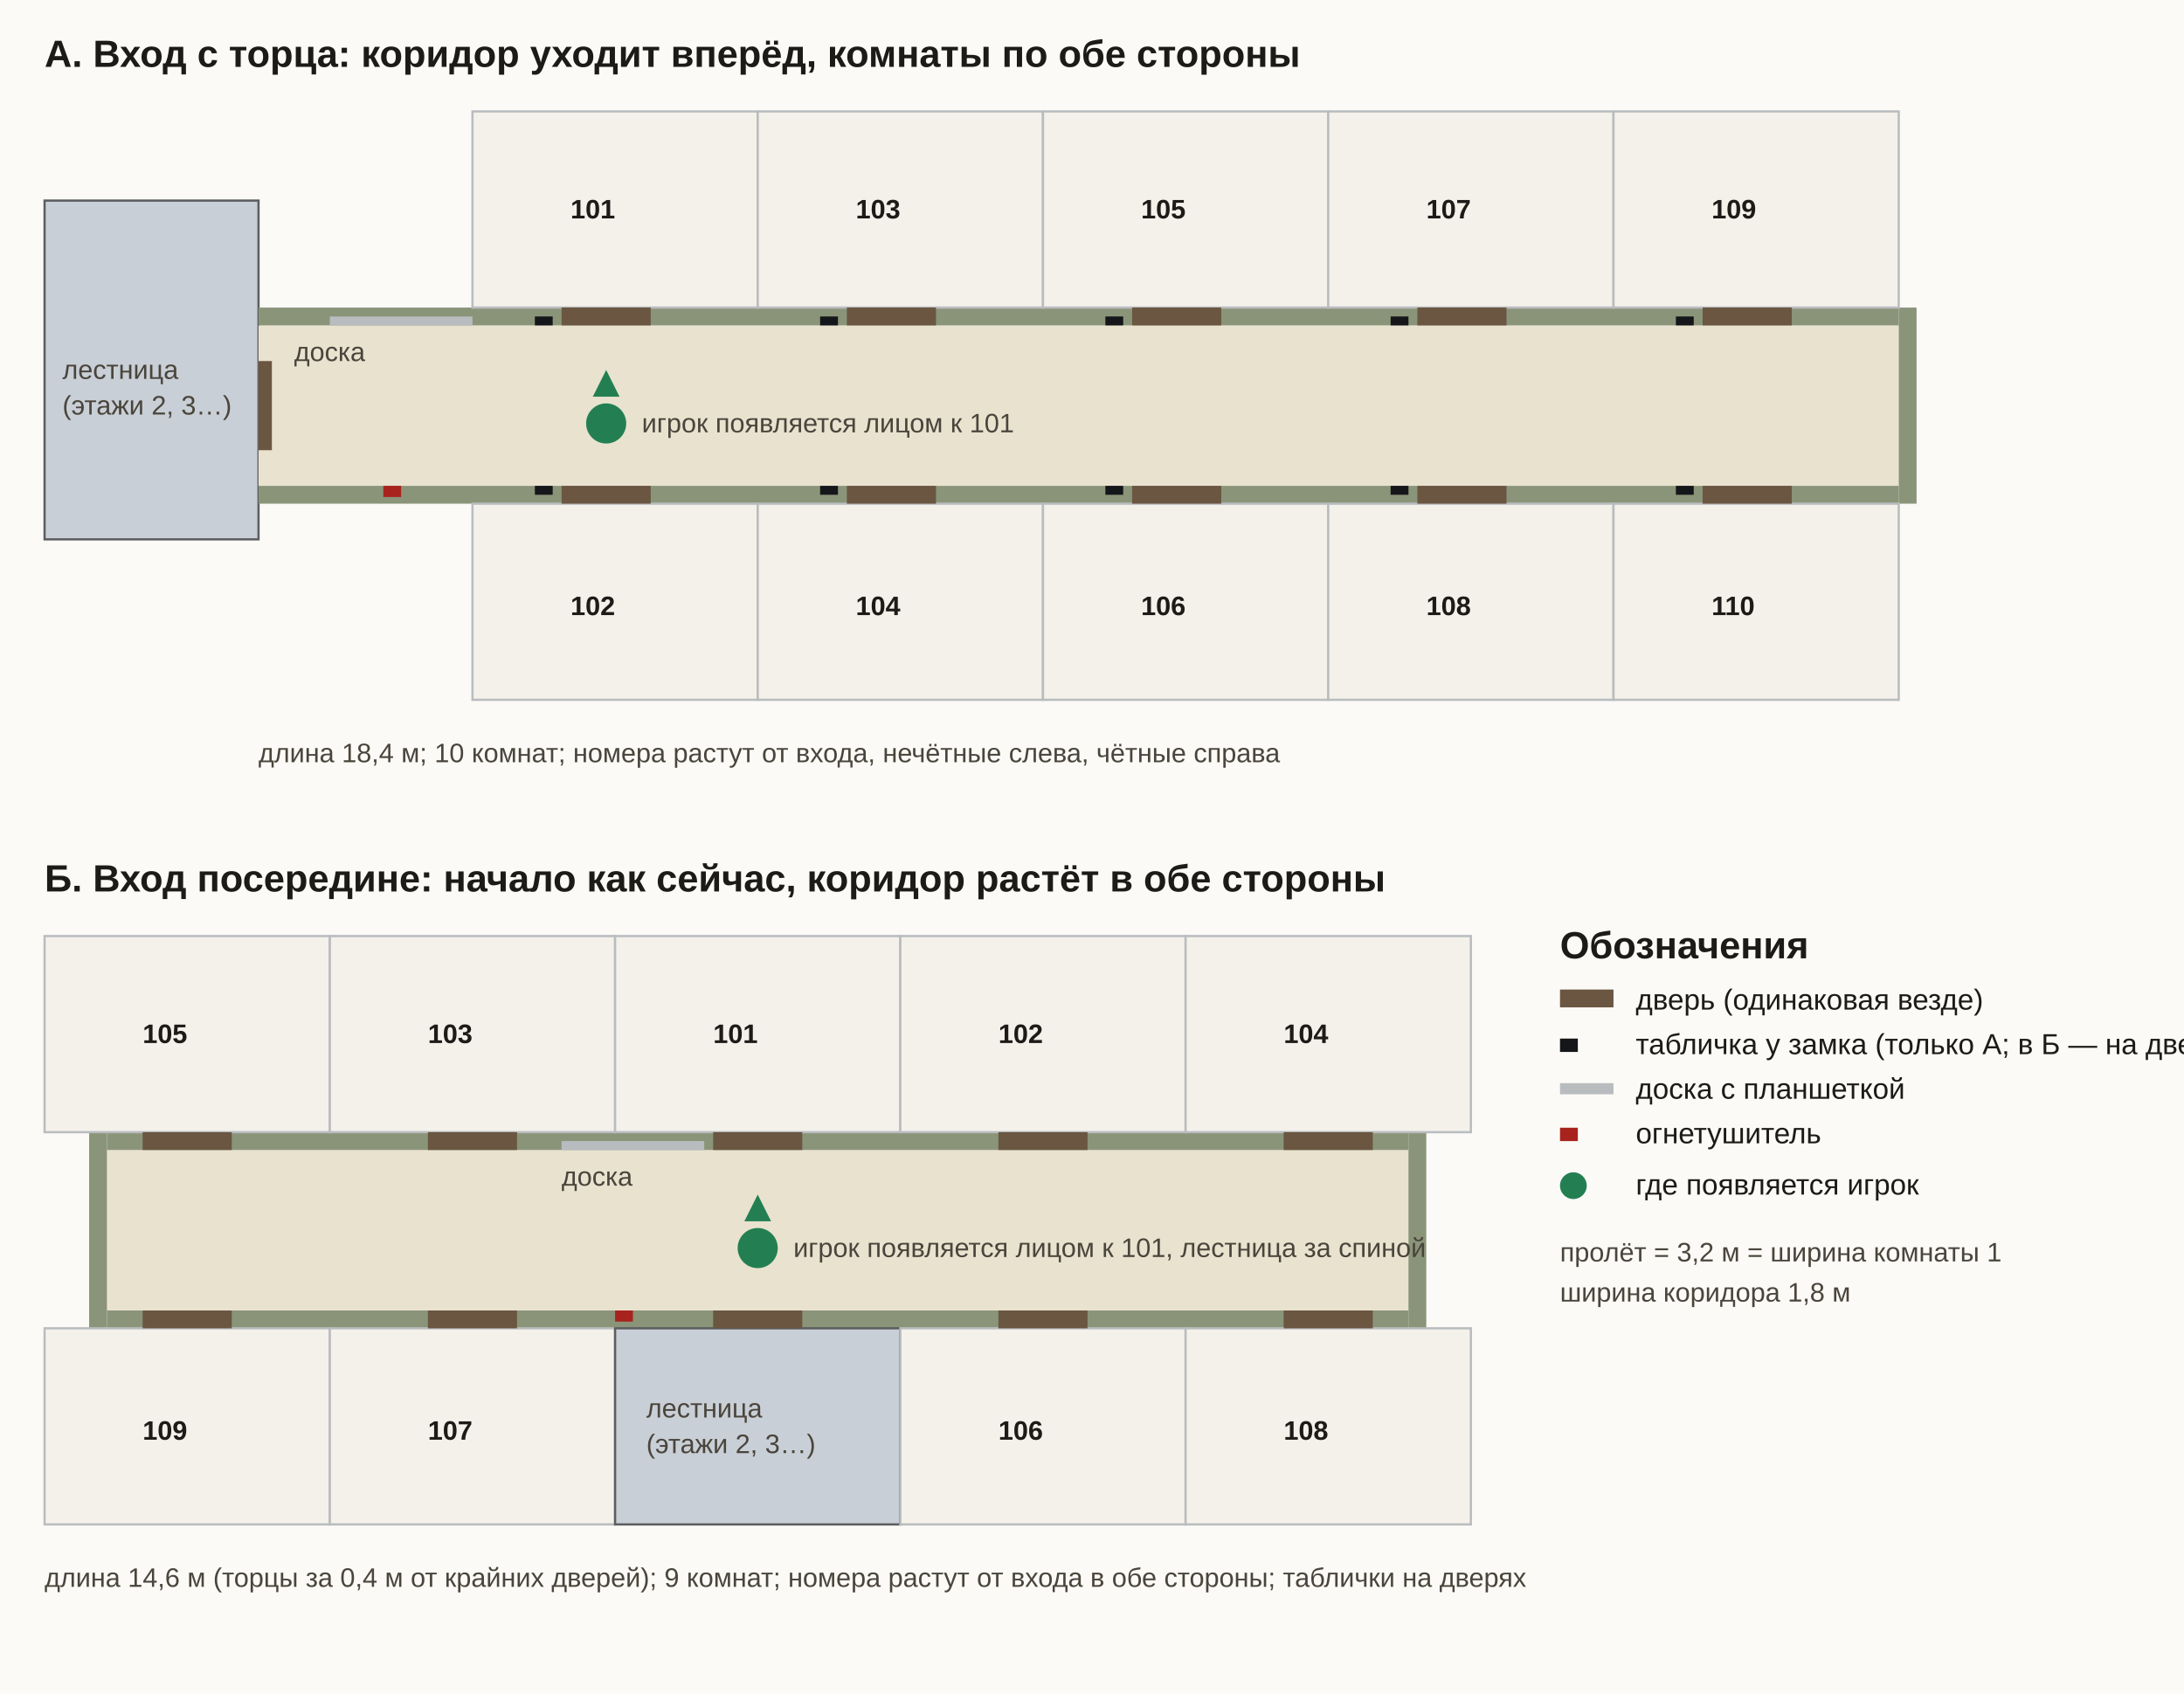
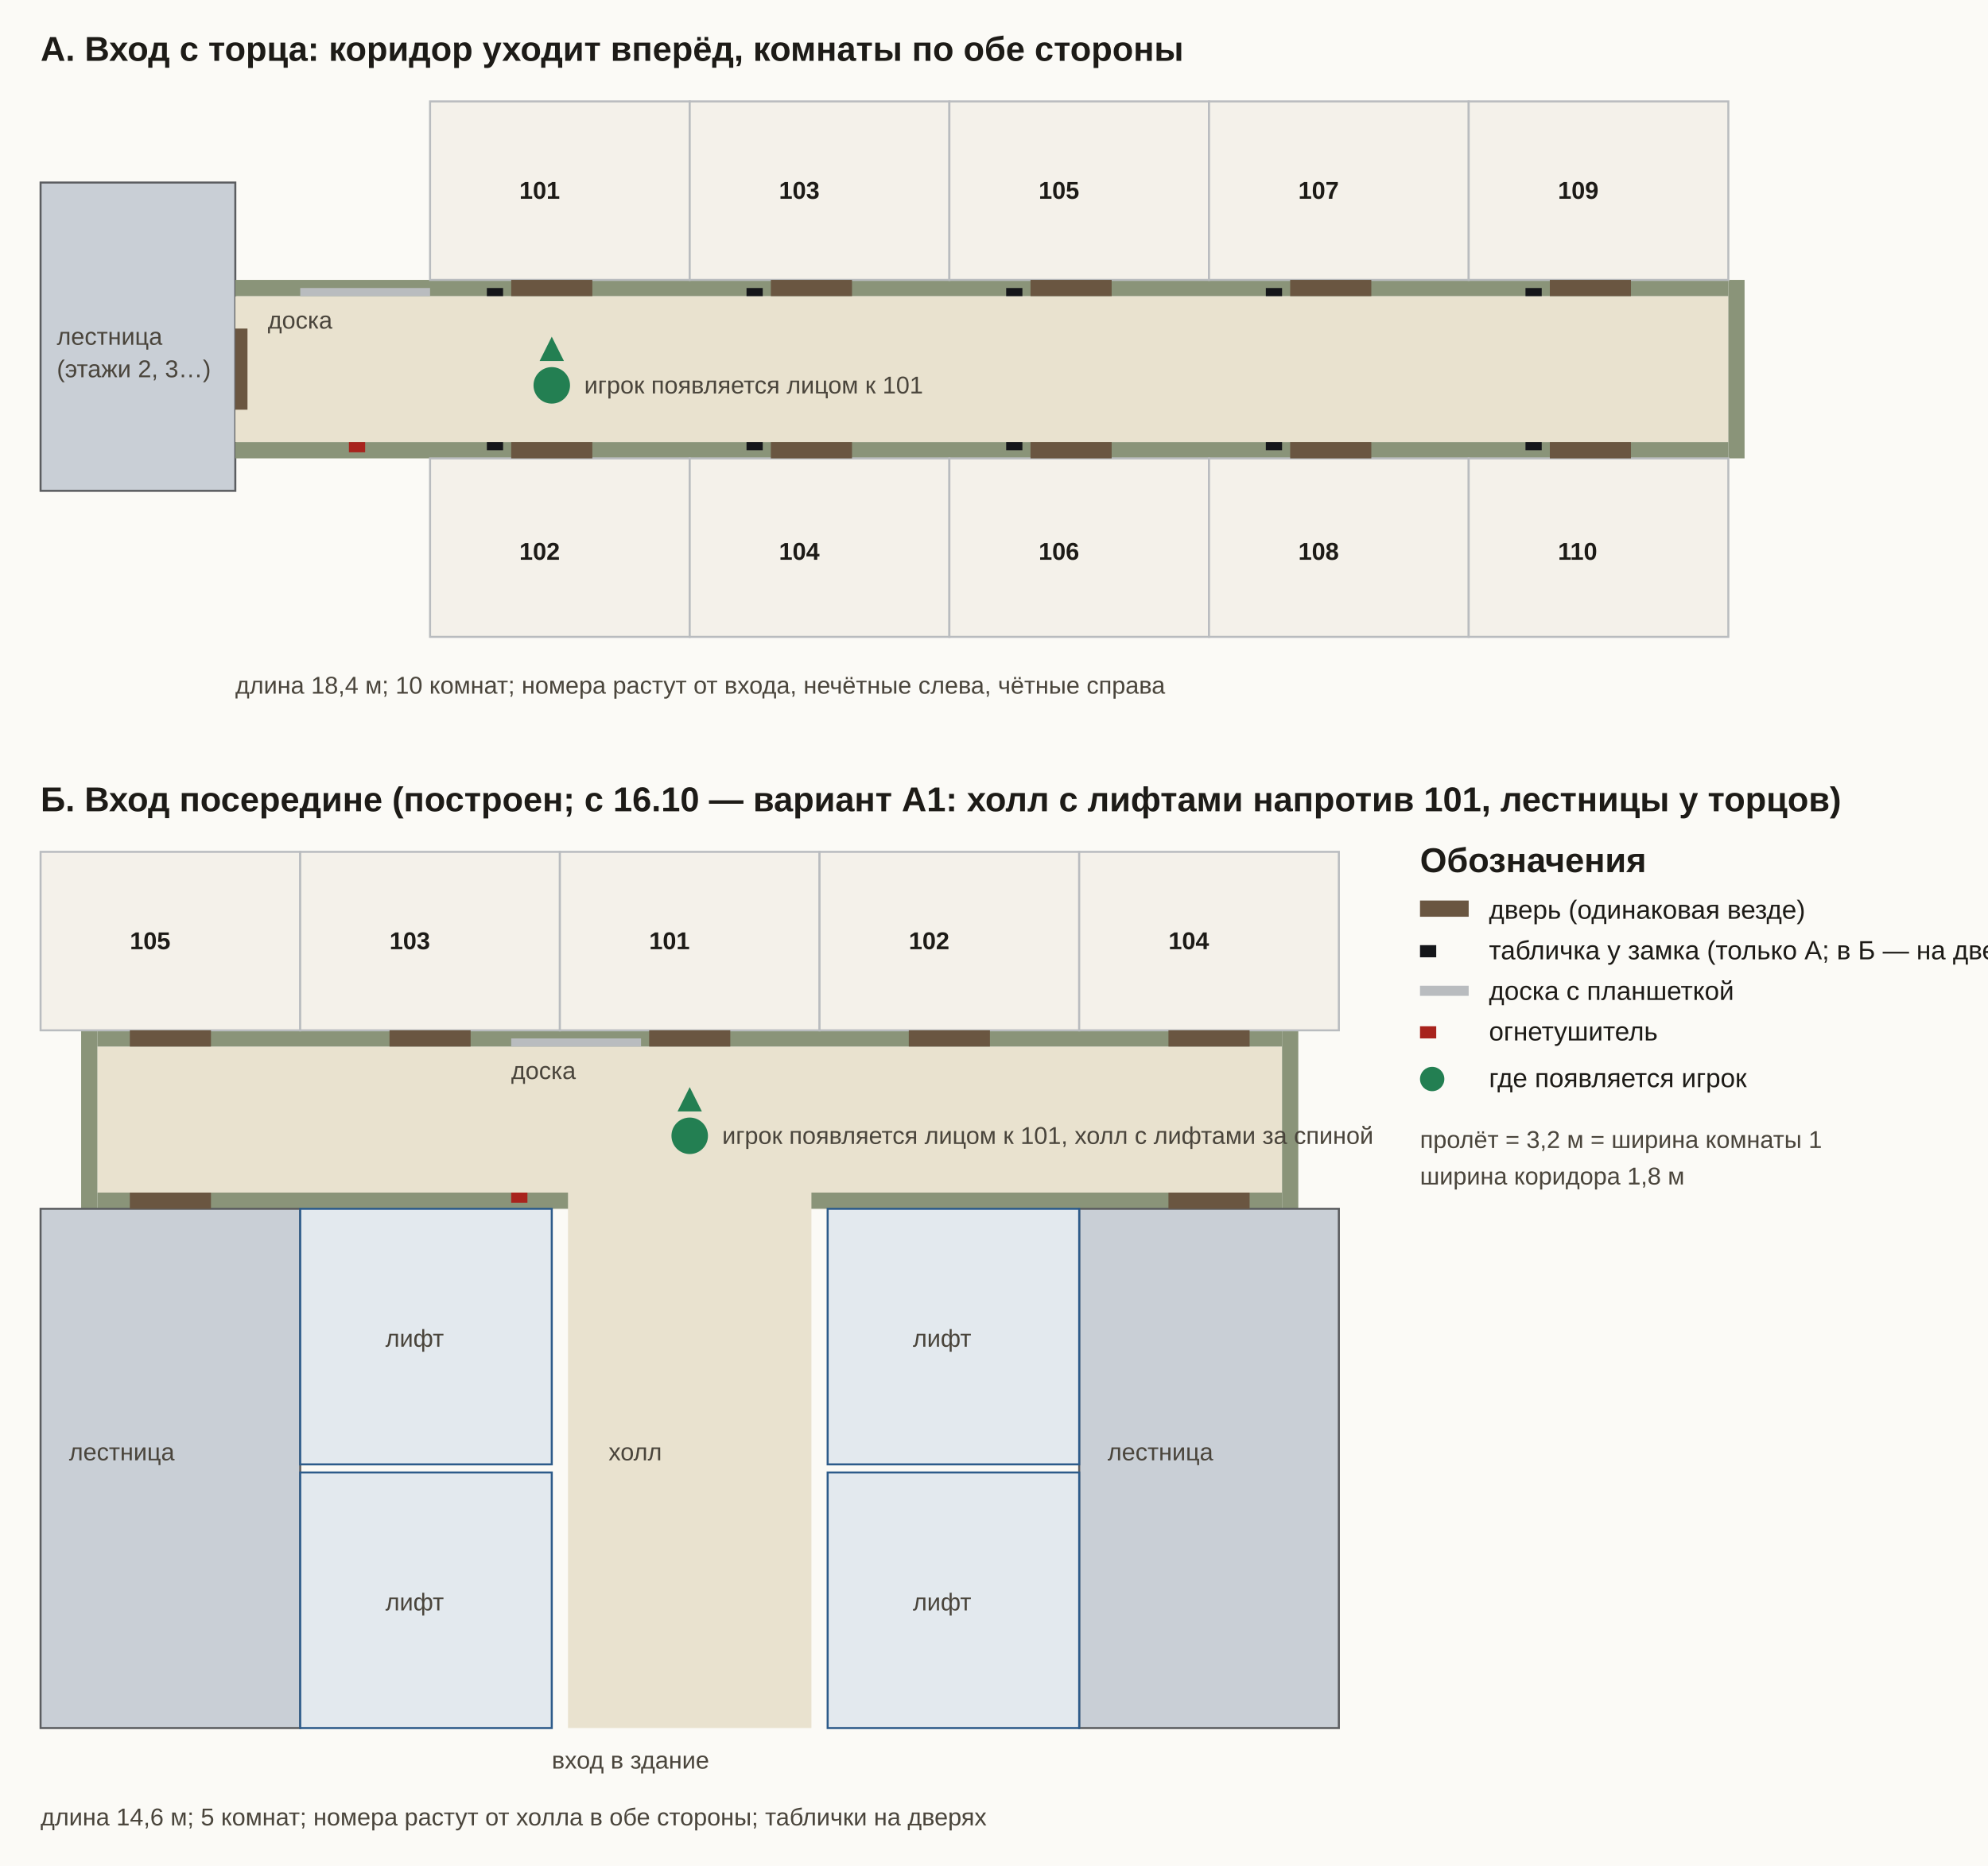
- <svg xmlns="http://www.w3.org/2000/svg" viewBox="0 0 980 760" font-family="Segoe UI, Arial, sans-serif" font-size="13">
+ <svg xmlns="http://www.w3.org/2000/svg" viewBox="0 0 980 920" font-family="Segoe UI, Arial, sans-serif" font-size="13">
  <style>
    .wall { fill: #8a9479; }
    .floor { fill: #e9e2cf; }
    .room { fill: #f4f1ea; stroke: #b9bcbf; stroke-width: 1; }
    .door { fill: #6a5641; }
    .plaque { fill: #15161a; }
    .stairs { fill: #c9cfd6; stroke: #5b5d60; stroke-width: 1; }
+     .lift { fill: #e3e9ee; stroke: #2d5b8a; stroke-width: 1; }
    .board { fill: #b9bcbf; }
    .ext { fill: #a8231d; }
    .start { fill: #237f52; }
    .t { fill: #1d1b17; }
    .s { fill: #4a453c; font-size: 12px; }
    .h { font-size: 17px; font-weight: 700; fill: #1d1b17; }
    .num { font-size: 12px; font-weight: 700; fill: #1d1b17; }
  </style>
-   <rect width="980" height="760" fill="#fbfaf6" />
+   <rect width="980" height="920" fill="#fbfaf6" />
  <text class="h" x="20" y="30">А. Вход с торца: коридор уходит вперёд, комнаты по обе стороны</text>
  <g transform="translate(20 50)">
    <rect class="stairs" x="0" y="40" width="96" height="152" />
    <text class="s" x="8" y="120">лестница</text>
    <text class="s" x="8" y="136">(этажи 2, 3…)</text>
    <rect class="floor" x="96" y="96" width="736" height="72" />
    <rect class="wall" x="96" y="88" width="736" height="8" />
    <rect class="wall" x="96" y="168" width="736" height="8" />
    <rect class="wall" x="832" y="88" width="8" height="88" />
    <g>
      <rect class="room" x="192" y="0" width="128" height="88" />
      <text class="num" x="236" y="48">101</text>
      <rect class="room" x="320" y="0" width="128" height="88" />
      <text class="num" x="364" y="48">103</text>
      <rect class="room" x="448" y="0" width="128" height="88" />
      <text class="num" x="492" y="48">105</text>
      <rect class="room" x="576" y="0" width="128" height="88" />
      <text class="num" x="620" y="48">107</text>
      <rect class="room" x="704" y="0" width="128" height="88" />
      <text class="num" x="748" y="48">109</text>
      <rect class="room" x="192" y="176" width="128" height="88" />
      <text class="num" x="236" y="226">102</text>
      <rect class="room" x="320" y="176" width="128" height="88" />
      <text class="num" x="364" y="226">104</text>
      <rect class="room" x="448" y="176" width="128" height="88" />
      <text class="num" x="492" y="226">106</text>
      <rect class="room" x="576" y="176" width="128" height="88" />
      <text class="num" x="620" y="226">108</text>
      <rect class="room" x="704" y="176" width="128" height="88" />
      <text class="num" x="748" y="226">110</text>
    </g>
    <g>
      <rect class="door" x="232" y="88" width="40" height="8" />
      <rect class="plaque" x="220" y="92" width="8" height="4" />
      <rect class="door" x="360" y="88" width="40" height="8" />
      <rect class="plaque" x="348" y="92" width="8" height="4" />
      <rect class="door" x="488" y="88" width="40" height="8" />
      <rect class="plaque" x="476" y="92" width="8" height="4" />
      <rect class="door" x="616" y="88" width="40" height="8" />
      <rect class="plaque" x="604" y="92" width="8" height="4" />
      <rect class="door" x="744" y="88" width="40" height="8" />
      <rect class="plaque" x="732" y="92" width="8" height="4" />
      <rect class="door" x="232" y="168" width="40" height="8" />
      <rect class="plaque" x="220" y="168" width="8" height="4" />
      <rect class="door" x="360" y="168" width="40" height="8" />
      <rect class="plaque" x="348" y="168" width="8" height="4" />
      <rect class="door" x="488" y="168" width="40" height="8" />
      <rect class="plaque" x="476" y="168" width="8" height="4" />
      <rect class="door" x="616" y="168" width="40" height="8" />
      <rect class="plaque" x="604" y="168" width="8" height="4" />
      <rect class="door" x="744" y="168" width="40" height="8" />
      <rect class="plaque" x="732" y="168" width="8" height="4" />
    </g>
    <rect class="door" x="96" y="112" width="6" height="40" />
    <rect class="board" x="128" y="92" width="64" height="4" />
    <text class="s" x="112" y="112">доска</text>
    <rect class="ext" x="152" y="168" width="8" height="5" />
    <circle class="start" cx="252" cy="140" r="9" />
    <path class="start" d="M246 128 L252 116 L258 128 Z" />
    <text class="s" x="268" y="144">игрок появляется лицом к 101</text>
    <text class="s" x="96" y="292">длина 18,4 м; 10 комнат; номера растут от входа, нечётные слева, чётные справа</text>
  </g>
-   <text class="h" x="20" y="400">Б. Вход посередине: начало как сейчас, коридор растёт в обе стороны</text>
+   <text class="h" x="20" y="400">Б. Вход посередине (построен; с 16.10 — вариант А1: холл с лифтами напротив 101, лестницы у торцов)</text>
  <g transform="translate(20 420)">
    <rect class="floor" x="28" y="96" width="584" height="72" />
    <rect class="wall" x="28" y="88" width="584" height="8" />
    <rect class="wall" x="28" y="168" width="584" height="8" />
    <rect class="wall" x="20" y="88" width="8" height="88" />
    <rect class="wall" x="612" y="88" width="8" height="88" />
    <rect class="room" x="0" y="0" width="128" height="88" />
    <text class="num" x="44" y="48">105</text>
    <rect class="room" x="128" y="0" width="128" height="88" />
    <text class="num" x="172" y="48">103</text>
    <rect class="room" x="256" y="0" width="128" height="88" />
    <text class="num" x="300" y="48">101</text>
    <rect class="room" x="384" y="0" width="128" height="88" />
    <text class="num" x="428" y="48">102</text>
    <rect class="room" x="512" y="0" width="128" height="88" />
    <text class="num" x="556" y="48">104</text>
-     <rect class="room" x="0" y="176" width="128" height="88" />
-     <text class="num" x="44" y="226">109</text>
-     <rect class="room" x="128" y="176" width="128" height="88" />
-     <text class="num" x="172" y="226">107</text>
-     <rect class="stairs" x="256" y="176" width="128" height="88" />
-     <text class="s" x="270" y="216">лестница</text>
-     <text class="s" x="270" y="232">(этажи 2, 3…)</text>
-     <rect class="room" x="384" y="176" width="128" height="88" />
-     <text class="num" x="428" y="226">106</text>
-     <rect class="room" x="512" y="176" width="128" height="88" />
-     <text class="num" x="556" y="226">108</text>
+     <rect class="stairs" x="0" y="176" width="128" height="256" />
+     <text class="s" x="14" y="300">лестница</text>
+     <rect class="stairs" x="512" y="176" width="128" height="256" />
+     <text class="s" x="526" y="300">лестница</text>
+     <rect class="lift" x="128" y="176" width="124" height="126" />
+     <text class="s" x="170" y="244">лифт</text>
+     <rect class="lift" x="128" y="306" width="124" height="126" />
+     <text class="s" x="170" y="374">лифт</text>
+     <rect class="lift" x="388" y="176" width="124" height="126" />
+     <text class="s" x="430" y="244">лифт</text>
+     <rect class="lift" x="388" y="306" width="124" height="126" />
+     <text class="s" x="430" y="374">лифт</text>
+     <rect class="floor" x="260" y="168" width="120" height="264" />
+     <text class="s" x="280" y="300">холл</text>
+     <text class="s" x="252" y="452">вход в здание</text>
    <g>
      <rect class="door" x="44" y="88" width="40" height="8" />
      <rect class="door" x="172" y="88" width="40" height="8" />
      <rect class="door" x="300" y="88" width="40" height="8" />
      <rect class="door" x="428" y="88" width="40" height="8" />
      <rect class="door" x="556" y="88" width="40" height="8" />
      <rect class="door" x="44" y="168" width="40" height="8" />
-       <rect class="door" x="172" y="168" width="40" height="8" />
-       <rect class="door" x="300" y="168" width="40" height="8" />
-       <rect class="door" x="428" y="168" width="40" height="8" />
      <rect class="door" x="556" y="168" width="40" height="8" />
    </g>
    <rect class="board" x="232" y="92" width="64" height="4" />
    <text class="s" x="232" y="112">доска</text>
-     <rect class="ext" x="256" y="168" width="8" height="5" />
+     <rect class="ext" x="232" y="168" width="8" height="5" />
    <circle class="start" cx="320" cy="140" r="9" />
    <path class="start" d="M314 128 L320 116 L326 128 Z" />
-     <text class="s" x="336" y="144">игрок появляется лицом к 101, лестница за спиной</text>
-     <text class="s" x="0" y="292">длина 14,6 м (торцы за 0,4 м от крайних дверей); 9 комнат; номера растут от входа в обе стороны; таблички на дверях</text>
+     <text class="s" x="336" y="144">игрок появляется лицом к 101, холл с лифтами за спиной</text>
+     <text class="s" x="0" y="480">длина 14,6 м; 5 комнат; номера растут от холла в обе стороны; таблички на дверях</text>
  </g>
  <g transform="translate(700 420)">
    <text class="h" x="0" y="10">Обозначения</text>
    <rect class="door" x="0" y="24" width="24" height="8" />
    <text class="t" x="34" y="33">дверь (одинаковая везде)</text>
    <rect class="plaque" x="0" y="46" width="8" height="6" />
    <text class="t" x="34" y="53">табличка у замка (только А; в Б — на двери)</text>
    <rect class="board" x="0" y="66" width="24" height="5" />
    <text class="t" x="34" y="73">доска с планшеткой</text>
    <rect class="ext" x="0" y="86" width="8" height="6" />
    <text class="t" x="34" y="93">огнетушитель</text>
    <circle class="start" cx="6" cy="112" r="6" />
    <text class="t" x="34" y="116">где появляется игрок</text>
    <text class="s" x="0" y="146">пролёт = 3,2 м = ширина комнаты 1</text>
    <text class="s" x="0" y="164">ширина коридора 1,8 м</text>
  </g>
</svg>
